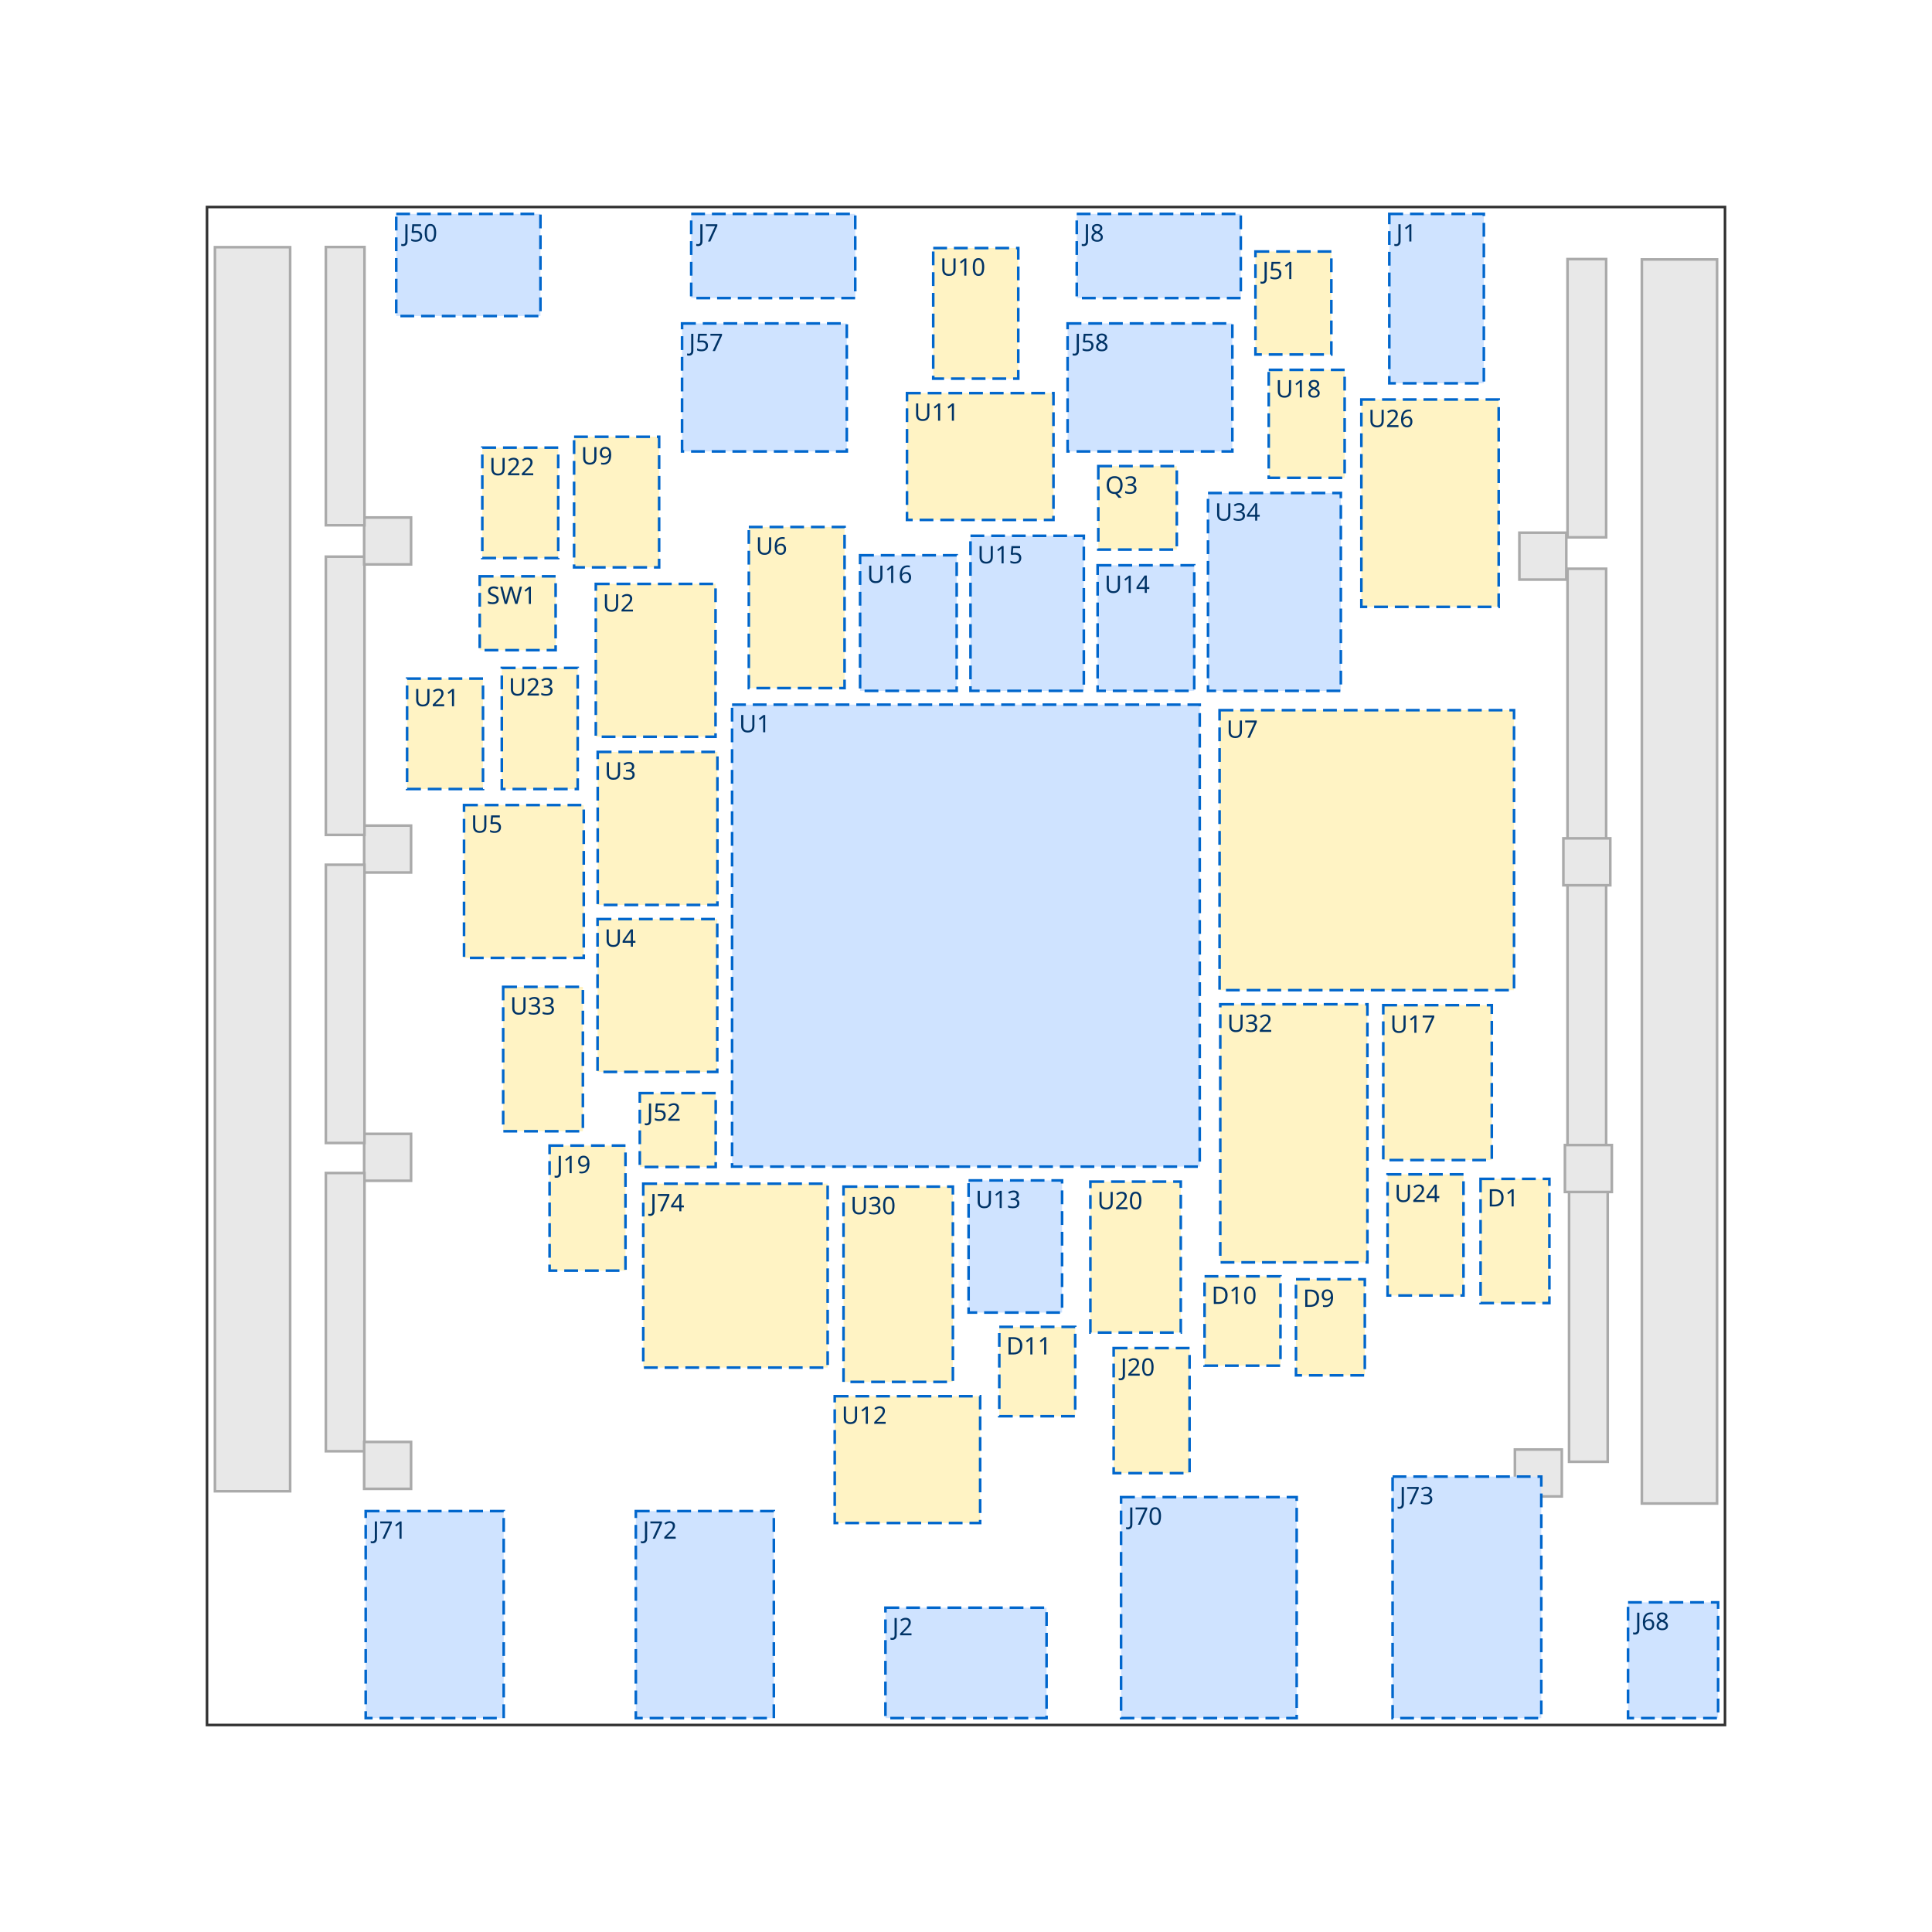
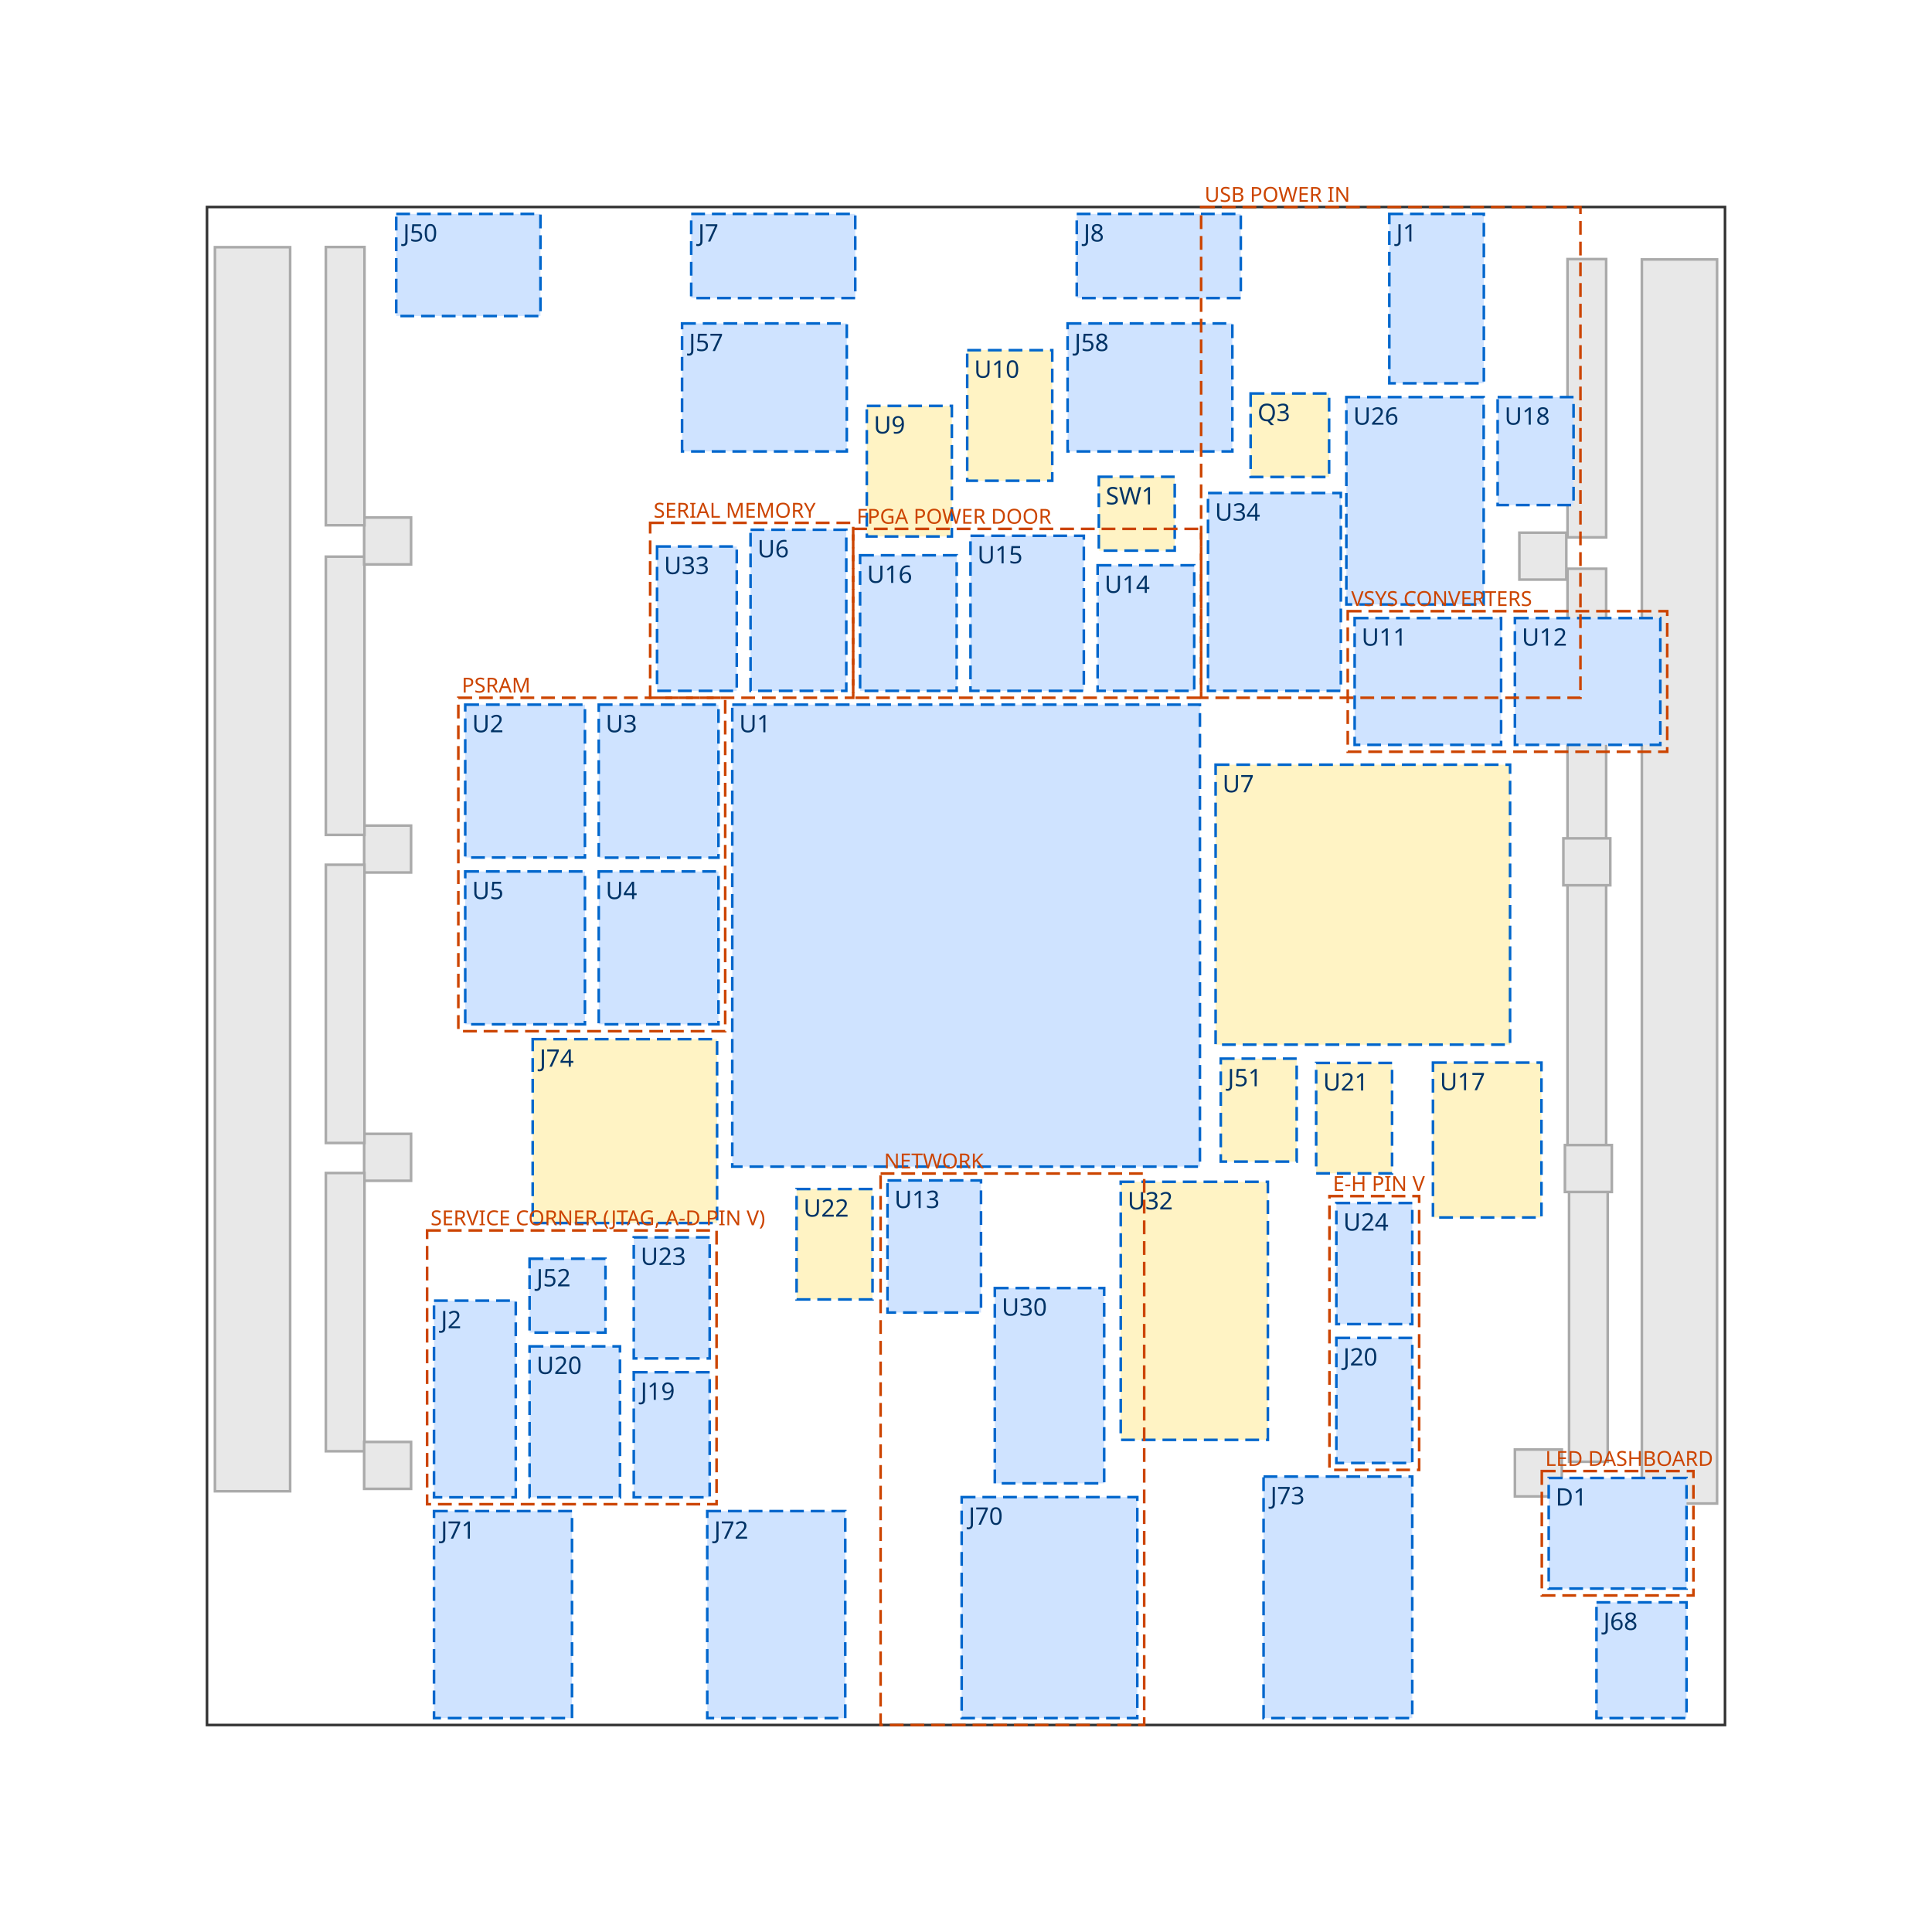
<svg xmlns="http://www.w3.org/2000/svg" width="1120" height="1120" style="background:#fff;font-family:sans-serif">
  <rect x="120.0" y="120.0" width="880.0" height="880.0" fill="none" stroke="#333" stroke-width="1.5" />
  <rect x="908.7" y="508.4" width="22.4" height="161.3" fill="#e8e8e8" stroke="#aaa" stroke-width="1.5" />
  <rect x="878.2" y="840.3" width="27.2" height="27.2" fill="#e8e8e8" stroke="#aaa" stroke-width="1.5" />
  <rect x="908.7" y="329.7" width="22.4" height="161.3" fill="#e8e8e8" stroke="#aaa" stroke-width="1.5" />
  <rect x="211.1" y="657.3" width="27.2" height="27.2" fill="#e8e8e8" stroke="#aaa" stroke-width="1.5" />
  <rect x="880.8" y="308.8" width="27.2" height="27.2" fill="#e8e8e8" stroke="#aaa" stroke-width="1.5" />
  <rect x="909.6" y="686.1" width="22.4" height="161.3" fill="#e8e8e8" stroke="#aaa" stroke-width="1.5" />
  <rect x="906.3" y="486.0" width="27.2" height="27.2" fill="#e8e8e8" stroke="#aaa" stroke-width="1.5" />
  <rect x="211.1" y="478.6" width="27.2" height="27.2" fill="#e8e8e8" stroke="#aaa" stroke-width="1.5" />
  <rect x="124.6" y="143.3" width="43.6" height="721.2" fill="#e8e8e8" stroke="#aaa" stroke-width="1.5" />
  <rect x="188.9" y="680.0" width="22.4" height="161.3" fill="#e8e8e8" stroke="#aaa" stroke-width="1.5" />
  <rect x="188.9" y="501.3" width="22.4" height="161.3" fill="#e8e8e8" stroke="#aaa" stroke-width="1.5" />
  <rect x="908.7" y="150.2" width="22.4" height="161.3" fill="#e8e8e8" stroke="#aaa" stroke-width="1.5" />
  <rect x="188.9" y="322.7" width="22.4" height="161.3" fill="#e8e8e8" stroke="#aaa" stroke-width="1.5" />
  <rect x="211.1" y="835.9" width="27.2" height="27.2" fill="#e8e8e8" stroke="#aaa" stroke-width="1.5" />
  <rect x="951.8" y="150.4" width="43.6" height="721.2" fill="#e8e8e8" stroke="#aaa" stroke-width="1.5" />
  <rect x="907.2" y="663.8" width="27.2" height="27.2" fill="#e8e8e8" stroke="#aaa" stroke-width="1.5" />
  <rect x="211.1" y="300.0" width="27.2" height="27.2" fill="#e8e8e8" stroke="#aaa" stroke-width="1.5" />
  <rect x="188.9" y="143.2" width="22.4" height="161.3" fill="#e8e8e8" stroke="#aaa" stroke-width="1.5" />
+   <rect x="502.5" y="235.3" width="49.3" height="75.7" fill="#fff3c4" stroke="#06c" stroke-width="1.5" stroke-dasharray="8,4" />
+   <text x="506.5" y="251.3" font-size="14" fill="#036">U9</text>
+   <rect x="732.5" y="856.0" width="86.2" height="140.0" fill="#cfe3ff" stroke="#06c" stroke-width="1.5" stroke-dasharray="8,4" />
+   <text x="736.5" y="872.0" font-size="14" fill="#036">J73</text>
+   <rect x="785.3" y="358.3" width="84.9" height="73.5" fill="#cfe3ff" stroke="#06c" stroke-width="1.5" stroke-dasharray="8,4" />
+   <text x="789.3" y="374.3" font-size="14" fill="#036">U11</text>
+   <rect x="618.9" y="187.5" width="95.5" height="74.2" fill="#cfe3ff" stroke="#06c" stroke-width="1.5" stroke-dasharray="8,4" />
+   <text x="622.9" y="203.5" font-size="14" fill="#036">J58</text>
+   <rect x="308.8" y="602.4" width="106.9" height="106.6" fill="#fff3c4" stroke="#06c" stroke-width="1.5" stroke-dasharray="8,4" />
+   <text x="312.8" y="618.4" font-size="14" fill="#036">J74</text>
+   <rect x="347.1" y="505.2" width="69.4" height="88.6" fill="#cfe3ff" stroke="#06c" stroke-width="1.5" stroke-dasharray="8,4" />
+   <text x="351.1" y="521.2" font-size="14" fill="#036">U4</text>
+   <rect x="380.9" y="316.8" width="46.2" height="83.7" fill="#cfe3ff" stroke="#06c" stroke-width="1.5" stroke-dasharray="8,4" />
+   <text x="384.9" y="332.8" font-size="14" fill="#036">U33</text>
+   <rect x="624.2" y="124.0" width="95.1" height="48.8" fill="#cfe3ff" stroke="#06c" stroke-width="1.5" stroke-dasharray="8,4" />
+   <text x="628.2" y="140.0" font-size="14" fill="#036">J8</text>
+   <rect x="307.0" y="780.5" width="52.4" height="87.5" fill="#cfe3ff" stroke="#06c" stroke-width="1.5" stroke-dasharray="8,4" />
+   <text x="311.0" y="796.5" font-size="14" fill="#036">U20</text>
+   <rect x="562.6" y="310.6" width="65.7" height="89.9" fill="#cfe3ff" stroke="#06c" stroke-width="1.5" stroke-dasharray="8,4" />
+   <text x="566.6" y="326.6" font-size="14" fill="#036">U15</text>
+   <rect x="878.2" y="358.3" width="84.3" height="73.5" fill="#cfe3ff" stroke="#06c" stroke-width="1.5" stroke-dasharray="8,4" />
+   <text x="882.2" y="374.3" font-size="14" fill="#036">U12</text>
+   <rect x="868.2" y="230.2" width="44.0" height="62.6" fill="#cfe3ff" stroke="#06c" stroke-width="1.5" stroke-dasharray="8,4" />
+   <text x="872.2" y="246.2" font-size="14" fill="#036">U18</text>
+   <rect x="649.7" y="685.1" width="85.3" height="149.6" fill="#fff3c4" stroke="#06c" stroke-width="1.5" stroke-dasharray="8,4" />
+   <text x="653.7" y="701.1" font-size="14" fill="#036">U32</text>
+   <rect x="557.5" y="867.9" width="101.8" height="128.1" fill="#cfe3ff" stroke="#06c" stroke-width="1.5" stroke-dasharray="8,4" />
+   <text x="561.5" y="883.9" font-size="14" fill="#036">J70</text>
+   <rect x="461.8" y="689.3" width="44.0" height="64.0" fill="#fff3c4" stroke="#06c" stroke-width="1.5" stroke-dasharray="8,4" />
+   <text x="465.8" y="705.3" font-size="14" fill="#036">U22</text>
+   <rect x="435.1" y="307.1" width="55.5" height="93.4" fill="#cfe3ff" stroke="#06c" stroke-width="1.5" stroke-dasharray="8,4" />
+   <text x="439.1" y="323.1" font-size="14" fill="#036">U6</text>
+   <rect x="763.0" y="616.2" width="44.0" height="64.0" fill="#fff3c4" stroke="#06c" stroke-width="1.5" stroke-dasharray="8,4" />
+   <text x="767.0" y="632.2" font-size="14" fill="#036">U21</text>
+   <rect x="307.0" y="729.7" width="44.0" height="42.8" fill="#cfe3ff" stroke="#06c" stroke-width="1.5" stroke-dasharray="8,4" />
+   <text x="311.0" y="745.7" font-size="14" fill="#036">J52</text>
+   <rect x="410.0" y="876.0" width="80.0" height="120.0" fill="#cfe3ff" stroke="#06c" stroke-width="1.5" stroke-dasharray="8,4" />
+   <text x="414.0" y="892.0" font-size="14" fill="#036">J72</text>
+   <rect x="251.6" y="876.0" width="80.0" height="120.0" fill="#cfe3ff" stroke="#06c" stroke-width="1.5" stroke-dasharray="8,4" />
+   <text x="255.6" y="892.0" font-size="14" fill="#036">J71</text>
+   <rect x="725.0" y="228.1" width="45.5" height="48.4" fill="#fff3c4" stroke="#06c" stroke-width="1.5" stroke-dasharray="8,4" />
+   <text x="729.0" y="244.1" font-size="14" fill="#036">Q3</text>
+   <rect x="498.6" y="321.9" width="56.0" height="78.6" fill="#cfe3ff" stroke="#06c" stroke-width="1.5" stroke-dasharray="8,4" />
+   <text x="502.6" y="337.9" font-size="14" fill="#036">U16</text>
+   <rect x="925.5" y="928.9" width="52.2" height="67.1" fill="#cfe3ff" stroke="#06c" stroke-width="1.5" stroke-dasharray="8,4" />
+   <text x="929.5" y="944.9" font-size="14" fill="#036">J68</text>
+   <rect x="704.7" y="443.3" width="170.7" height="162.3" fill="#fff3c4" stroke="#06c" stroke-width="1.5" stroke-dasharray="8,4" />
+   <text x="708.7" y="459.3" font-size="14" fill="#036">U7</text>
+   <rect x="229.7" y="124.0" width="83.6" height="59.2" fill="#cfe3ff" stroke="#06c" stroke-width="1.5" stroke-dasharray="8,4" />
+   <text x="233.7" y="140.0" font-size="14" fill="#036">J50</text>
+   <rect x="347.1" y="408.5" width="69.4" height="88.7" fill="#cfe3ff" stroke="#06c" stroke-width="1.5" stroke-dasharray="8,4" />
+   <text x="351.1" y="424.5" font-size="14" fill="#036">U3</text>
+   <rect x="560.7" y="203.0" width="49.3" height="75.7" fill="#fff3c4" stroke="#06c" stroke-width="1.5" stroke-dasharray="8,4" />
+   <text x="564.7" y="219.0" font-size="14" fill="#036">U10</text>
+   <rect x="424.5" y="408.5" width="271.1" height="267.8" fill="#cfe3ff" stroke="#06c" stroke-width="1.5" stroke-dasharray="8,4" />
+   <text x="428.5" y="424.5" font-size="14" fill="#036">U1</text>
+   <rect x="367.4" y="717.3" width="44.0" height="70.2" fill="#cfe3ff" stroke="#06c" stroke-width="1.5" stroke-dasharray="8,4" />
+   <text x="371.4" y="733.3" font-size="14" fill="#036">U23</text>
+   <rect x="269.7" y="408.5" width="69.4" height="88.6" fill="#cfe3ff" stroke="#06c" stroke-width="1.5" stroke-dasharray="8,4" />
+   <text x="273.7" y="424.5" font-size="14" fill="#036">U2</text>
+   <rect x="269.7" y="505.2" width="69.4" height="88.6" fill="#cfe3ff" stroke="#06c" stroke-width="1.5" stroke-dasharray="8,4" />
+   <text x="273.7" y="521.2" font-size="14" fill="#036">U5</text>
+   <rect x="367.4" y="795.5" width="44.0" height="72.5" fill="#cfe3ff" stroke="#06c" stroke-width="1.5" stroke-dasharray="8,4" />
+   <text x="371.4" y="811.5" font-size="14" fill="#036">J19</text>
+   <rect x="805.4" y="124.0" width="54.8" height="98.2" fill="#cfe3ff" stroke="#06c" stroke-width="1.5" stroke-dasharray="8,4" />
+   <text x="809.4" y="140.0" font-size="14" fill="#036">J1</text>
+   <rect x="576.7" y="746.7" width="63.4" height="113.2" fill="#cfe3ff" stroke="#06c" stroke-width="1.5" stroke-dasharray="8,4" />
+   <text x="580.7" y="762.7" font-size="14" fill="#036">U30</text>
+   <rect x="251.6" y="754.0" width="47.4" height="114.0" fill="#cfe3ff" stroke="#06c" stroke-width="1.5" stroke-dasharray="8,4" />
+   <text x="255.6" y="770.0" font-size="14" fill="#036">J2</text>
+   <rect x="897.8" y="856.8" width="79.9" height="64.1" fill="#cfe3ff" stroke="#06c" stroke-width="1.5" stroke-dasharray="8,4" />
+   <text x="901.8" y="872.8" font-size="14" fill="#036">D1</text>
+   <rect x="780.5" y="230.2" width="79.6" height="120.2" fill="#cfe3ff" stroke="#06c" stroke-width="1.5" stroke-dasharray="8,4" />
+   <text x="784.5" y="246.2" font-size="14" fill="#036">U26</text>
+   <rect x="774.7" y="697.4" width="44.0" height="70.2" fill="#cfe3ff" stroke="#06c" stroke-width="1.5" stroke-dasharray="8,4" />
+   <text x="778.7" y="713.4" font-size="14" fill="#036">U24</text>
  <rect x="700.3" y="285.8" width="77.0" height="114.7" fill="#cfe3ff" stroke="#06c" stroke-width="1.5" stroke-dasharray="8,4" />
  <text x="704.3" y="301.8" font-size="14" fill="#036">U34</text>
-   <rect x="291.7" y="572.1" width="46.2" height="83.7" fill="#fff3c4" stroke="#06c" stroke-width="1.5" stroke-dasharray="8,4" />
-   <text x="295.7" y="588.1" font-size="14" fill="#036">U33</text>
-   <rect x="707.4" y="582.2" width="85.3" height="149.6" fill="#fff3c4" stroke="#06c" stroke-width="1.5" stroke-dasharray="8,4" />
-   <text x="711.4" y="598.2" font-size="14" fill="#036">U32</text>
-   <rect x="489.0" y="687.9" width="63.4" height="113.2" fill="#fff3c4" stroke="#06c" stroke-width="1.5" stroke-dasharray="8,4" />
-   <text x="493.0" y="703.9" font-size="14" fill="#036">U30</text>
-   <rect x="789.2" y="231.6" width="79.6" height="120.2" fill="#fff3c4" stroke="#06c" stroke-width="1.5" stroke-dasharray="8,4" />
-   <text x="793.2" y="247.6" font-size="14" fill="#036">U26</text>
-   <rect x="804.4" y="680.8" width="44.0" height="70.2" fill="#fff3c4" stroke="#06c" stroke-width="1.5" stroke-dasharray="8,4" />
-   <text x="808.4" y="696.8" font-size="14" fill="#036">U24</text>
-   <rect x="290.9" y="387.2" width="44.0" height="70.2" fill="#fff3c4" stroke="#06c" stroke-width="1.5" stroke-dasharray="8,4" />
-   <text x="294.9" y="403.2" font-size="14" fill="#036">U23</text>
-   <rect x="279.6" y="259.5" width="44.0" height="64.0" fill="#fff3c4" stroke="#06c" stroke-width="1.5" stroke-dasharray="8,4" />
-   <text x="283.6" y="275.5" font-size="14" fill="#036">U22</text>
-   <rect x="236.0" y="393.4" width="44.0" height="64.0" fill="#fff3c4" stroke="#06c" stroke-width="1.5" stroke-dasharray="8,4" />
-   <text x="240.0" y="409.4" font-size="14" fill="#036">U21</text>
-   <rect x="632.1" y="685.0" width="52.4" height="87.5" fill="#fff3c4" stroke="#06c" stroke-width="1.5" stroke-dasharray="8,4" />
-   <text x="636.1" y="701.0" font-size="14" fill="#036">U20</text>
-   <rect x="735.5" y="214.4" width="44.0" height="62.6" fill="#fff3c4" stroke="#06c" stroke-width="1.5" stroke-dasharray="8,4" />
-   <text x="739.5" y="230.4" font-size="14" fill="#036">U18</text>
-   <rect x="801.9" y="582.7" width="62.9" height="89.8" fill="#fff3c4" stroke="#06c" stroke-width="1.5" stroke-dasharray="8,4" />
-   <text x="805.9" y="598.7" font-size="14" fill="#036">U17</text>
-   <rect x="498.6" y="321.9" width="56.0" height="78.6" fill="#cfe3ff" stroke="#06c" stroke-width="1.5" stroke-dasharray="8,4" />
-   <text x="502.6" y="337.9" font-size="14" fill="#036">U16</text>
-   <rect x="562.6" y="310.6" width="65.7" height="89.9" fill="#cfe3ff" stroke="#06c" stroke-width="1.5" stroke-dasharray="8,4" />
-   <text x="566.6" y="326.6" font-size="14" fill="#036">U15</text>
  <rect x="636.3" y="327.7" width="56.0" height="72.8" fill="#cfe3ff" stroke="#06c" stroke-width="1.5" stroke-dasharray="8,4" />
  <text x="640.3" y="343.7" font-size="14" fill="#036">U14</text>
-   <rect x="561.5" y="684.3" width="54.2" height="76.6" fill="#cfe3ff" stroke="#06c" stroke-width="1.5" stroke-dasharray="8,4" />
-   <text x="565.5" y="700.3" font-size="14" fill="#036">U13</text>
-   <rect x="483.9" y="809.4" width="84.3" height="73.5" fill="#fff3c4" stroke="#06c" stroke-width="1.5" stroke-dasharray="8,4" />
-   <text x="487.9" y="825.4" font-size="14" fill="#036">U12</text>
-   <rect x="525.8" y="227.9" width="84.9" height="73.5" fill="#fff3c4" stroke="#06c" stroke-width="1.5" stroke-dasharray="8,4" />
-   <text x="529.8" y="243.9" font-size="14" fill="#036">U11</text>
-   <rect x="541.0" y="143.8" width="49.3" height="75.7" fill="#fff3c4" stroke="#06c" stroke-width="1.5" stroke-dasharray="8,4" />
-   <text x="545.0" y="159.8" font-size="14" fill="#036">U10</text>
-   <rect x="332.8" y="253.2" width="49.3" height="75.7" fill="#fff3c4" stroke="#06c" stroke-width="1.5" stroke-dasharray="8,4" />
-   <text x="336.8" y="269.2" font-size="14" fill="#036">U9</text>
-   <rect x="707.0" y="411.7" width="170.7" height="162.3" fill="#fff3c4" stroke="#06c" stroke-width="1.5" stroke-dasharray="8,4" />
-   <text x="711.0" y="427.7" font-size="14" fill="#036">U7</text>
-   <rect x="434.1" y="305.5" width="55.5" height="93.4" fill="#fff3c4" stroke="#06c" stroke-width="1.5" stroke-dasharray="8,4" />
-   <text x="438.1" y="321.5" font-size="14" fill="#036">U6</text>
-   <rect x="269.0" y="466.7" width="69.4" height="88.6" fill="#fff3c4" stroke="#06c" stroke-width="1.5" stroke-dasharray="8,4" />
-   <text x="273.0" y="482.7" font-size="14" fill="#036">U5</text>
-   <rect x="346.4" y="532.8" width="69.4" height="88.6" fill="#fff3c4" stroke="#06c" stroke-width="1.5" stroke-dasharray="8,4" />
-   <text x="350.4" y="548.8" font-size="14" fill="#036">U4</text>
-   <rect x="346.5" y="435.9" width="69.4" height="88.7" fill="#fff3c4" stroke="#06c" stroke-width="1.5" stroke-dasharray="8,4" />
-   <text x="350.5" y="451.9" font-size="14" fill="#036">U3</text>
-   <rect x="345.4" y="338.5" width="69.4" height="88.6" fill="#fff3c4" stroke="#06c" stroke-width="1.5" stroke-dasharray="8,4" />
-   <text x="349.4" y="354.5" font-size="14" fill="#036">U2</text>
-   <rect x="424.4" y="408.5" width="271.1" height="267.8" fill="#cfe3ff" stroke="#06c" stroke-width="1.5" stroke-dasharray="8,4" />
-   <text x="428.4" y="424.5" font-size="14" fill="#036">U1</text>
-   <rect x="278.1" y="334.1" width="44.0" height="42.8" fill="#fff3c4" stroke="#06c" stroke-width="1.5" stroke-dasharray="8,4" />
-   <text x="282.1" y="350.1" font-size="14" fill="#036">SW1</text>
-   <rect x="636.7" y="270.2" width="45.5" height="48.4" fill="#fff3c4" stroke="#06c" stroke-width="1.5" stroke-dasharray="8,4" />
-   <text x="640.7" y="286.2" font-size="14" fill="#036">Q3</text>
-   <rect x="372.9" y="686.2" width="106.9" height="106.6" fill="#fff3c4" stroke="#06c" stroke-width="1.5" stroke-dasharray="8,4" />
-   <text x="376.9" y="702.2" font-size="14" fill="#036">J74</text>
-   <rect x="807.3" y="856.0" width="86.2" height="140.0" fill="#cfe3ff" stroke="#06c" stroke-width="1.5" stroke-dasharray="8,4" />
-   <text x="811.3" y="872.0" font-size="14" fill="#036">J73</text>
-   <rect x="368.6" y="876.0" width="80.0" height="120.0" fill="#cfe3ff" stroke="#06c" stroke-width="1.5" stroke-dasharray="8,4" />
-   <text x="372.6" y="892.0" font-size="14" fill="#036">J72</text>
-   <rect x="212.0" y="876.0" width="80.0" height="120.0" fill="#cfe3ff" stroke="#06c" stroke-width="1.5" stroke-dasharray="8,4" />
-   <text x="216.0" y="892.0" font-size="14" fill="#036">J71</text>
-   <rect x="649.9" y="867.9" width="101.8" height="128.1" fill="#cfe3ff" stroke="#06c" stroke-width="1.5" stroke-dasharray="8,4" />
-   <text x="653.9" y="883.9" font-size="14" fill="#036">J70</text>
-   <rect x="943.8" y="928.9" width="52.2" height="67.1" fill="#cfe3ff" stroke="#06c" stroke-width="1.5" stroke-dasharray="8,4" />
-   <text x="947.8" y="944.9" font-size="14" fill="#036">J68</text>
-   <rect x="618.9" y="187.5" width="95.5" height="74.2" fill="#cfe3ff" stroke="#06c" stroke-width="1.5" stroke-dasharray="8,4" />
-   <text x="622.9" y="203.5" font-size="14" fill="#036">J58</text>
  <rect x="395.4" y="187.5" width="95.5" height="74.2" fill="#cfe3ff" stroke="#06c" stroke-width="1.5" stroke-dasharray="8,4" />
  <text x="399.4" y="203.5" font-size="14" fill="#036">J57</text>
-   <rect x="370.9" y="633.7" width="44.0" height="42.8" fill="#fff3c4" stroke="#06c" stroke-width="1.5" stroke-dasharray="8,4" />
-   <text x="374.9" y="649.7" font-size="14" fill="#036">J52</text>
-   <rect x="727.8" y="145.8" width="44.0" height="59.7" fill="#fff3c4" stroke="#06c" stroke-width="1.5" stroke-dasharray="8,4" />
-   <text x="731.8" y="161.8" font-size="14" fill="#036">J51</text>
-   <rect x="229.7" y="124.0" width="83.6" height="59.2" fill="#cfe3ff" stroke="#06c" stroke-width="1.5" stroke-dasharray="8,4" />
-   <text x="233.7" y="140.0" font-size="14" fill="#036">J50</text>
-   <rect x="645.6" y="781.5" width="44.0" height="72.5" fill="#fff3c4" stroke="#06c" stroke-width="1.5" stroke-dasharray="8,4" />
-   <text x="649.6" y="797.5" font-size="14" fill="#036">J20</text>
-   <rect x="318.6" y="664.1" width="44.0" height="72.5" fill="#fff3c4" stroke="#06c" stroke-width="1.5" stroke-dasharray="8,4" />
-   <text x="322.6" y="680.1" font-size="14" fill="#036">J19</text>
-   <rect x="624.2" y="124.0" width="95.1" height="48.8" fill="#cfe3ff" stroke="#06c" stroke-width="1.5" stroke-dasharray="8,4" />
-   <text x="628.2" y="140.0" font-size="14" fill="#036">J8</text>
+   <rect x="637.0" y="276.4" width="44.0" height="42.8" fill="#fff3c4" stroke="#06c" stroke-width="1.5" stroke-dasharray="8,4" />
+   <text x="641.0" y="292.4" font-size="14" fill="#036">SW1</text>
+   <rect x="830.7" y="616.0" width="62.9" height="89.8" fill="#fff3c4" stroke="#06c" stroke-width="1.5" stroke-dasharray="8,4" />
+   <text x="834.7" y="632.0" font-size="14" fill="#036">U17</text>
  <rect x="400.7" y="124.0" width="95.1" height="48.8" fill="#cfe3ff" stroke="#06c" stroke-width="1.5" stroke-dasharray="8,4" />
  <text x="404.7" y="140.0" font-size="14" fill="#036">J7</text>
-   <rect x="513.3" y="932.0" width="93.4" height="64.0" fill="#cfe3ff" stroke="#06c" stroke-width="1.5" stroke-dasharray="8,4" />
-   <text x="517.3" y="948.0" font-size="14" fill="#036">J2</text>
-   <rect x="805.4" y="124.0" width="54.8" height="98.2" fill="#cfe3ff" stroke="#06c" stroke-width="1.5" stroke-dasharray="8,4" />
-   <text x="809.4" y="140.0" font-size="14" fill="#036">J1</text>
-   <rect x="579.3" y="769.2" width="44.0" height="51.8" fill="#fff3c4" stroke="#06c" stroke-width="1.5" stroke-dasharray="8,4" />
-   <text x="583.3" y="785.2" font-size="14" fill="#036">D11</text>
-   <rect x="698.3" y="739.9" width="44.0" height="51.8" fill="#fff3c4" stroke="#06c" stroke-width="1.5" stroke-dasharray="8,4" />
-   <text x="702.3" y="755.9" font-size="14" fill="#036">D10</text>
-   <rect x="751.3" y="741.6" width="39.9" height="55.7" fill="#fff3c4" stroke="#06c" stroke-width="1.5" stroke-dasharray="8,4" />
-   <text x="755.3" y="757.6" font-size="14" fill="#036">D9</text>
-   <rect x="858.3" y="683.4" width="39.9" height="72.0" fill="#fff3c4" stroke="#06c" stroke-width="1.5" stroke-dasharray="8,4" />
-   <text x="862.3" y="699.4" font-size="14" fill="#036">D1</text>
+   <rect x="707.7" y="613.7" width="44.0" height="59.7" fill="#fff3c4" stroke="#06c" stroke-width="1.5" stroke-dasharray="8,4" />
+   <text x="711.7" y="629.7" font-size="14" fill="#036">J51</text>
+   <rect x="774.7" y="775.6" width="44.0" height="72.5" fill="#cfe3ff" stroke="#06c" stroke-width="1.5" stroke-dasharray="8,4" />
+   <text x="778.7" y="791.6" font-size="14" fill="#036">J20</text>
+   <rect x="514.5" y="684.3" width="54.2" height="76.6" fill="#cfe3ff" stroke="#06c" stroke-width="1.5" stroke-dasharray="8,4" />
+   <text x="518.5" y="700.3" font-size="14" fill="#036">U13</text>
+   <rect x="247.6" y="713.3" width="167.8" height="158.7" fill="none" stroke="#c40" stroke-width="1.5" stroke-dasharray="8,4" />
+   <text x="249.6" y="710.3" font-size="12" fill="#c40">SERVICE CORNER (JTAG, A-D PIN V)</text>
+   <rect x="770.7" y="693.4" width="52.0" height="158.7" fill="none" stroke="#c40" stroke-width="1.5" stroke-dasharray="8,4" />
+   <text x="772.7" y="690.4" font-size="12" fill="#c40">E-H PIN V</text>
+   <rect x="893.8" y="852.8" width="87.9" height="72.1" fill="none" stroke="#c40" stroke-width="1.5" stroke-dasharray="8,4" />
+   <text x="895.8" y="849.8" font-size="12" fill="#c40">LED DASHBOARD</text>
+   <rect x="696.3" y="120.0" width="219.9" height="284.5" fill="none" stroke="#c40" stroke-width="1.5" stroke-dasharray="8,4" />
+   <text x="698.3" y="117.0" font-size="12" fill="#c40">USB POWER IN</text>
+   <rect x="781.3" y="354.3" width="185.2" height="81.5" fill="none" stroke="#c40" stroke-width="1.5" stroke-dasharray="8,4" />
+   <text x="783.3" y="351.3" font-size="12" fill="#c40">VSYS CONVERTERS</text>
+   <rect x="494.6" y="306.6" width="201.7" height="97.9" fill="none" stroke="#c40" stroke-width="1.5" stroke-dasharray="8,4" />
+   <text x="496.6" y="303.6" font-size="12" fill="#c40">FPGA POWER DOOR</text>
+   <rect x="265.7" y="404.5" width="154.7" height="193.3" fill="none" stroke="#c40" stroke-width="1.5" stroke-dasharray="8,4" />
+   <text x="267.7" y="401.5" font-size="12" fill="#c40">PSRAM</text>
+   <rect x="376.9" y="303.1" width="117.7" height="101.4" fill="none" stroke="#c40" stroke-width="1.5" stroke-dasharray="8,4" />
+   <text x="378.9" y="300.1" font-size="12" fill="#c40">SERIAL MEMORY</text>
+   <rect x="510.5" y="680.3" width="152.8" height="319.7" fill="none" stroke="#c40" stroke-width="1.5" stroke-dasharray="8,4" />
+   <text x="512.5" y="677.3" font-size="12" fill="#c40">NETWORK</text>
</svg>
